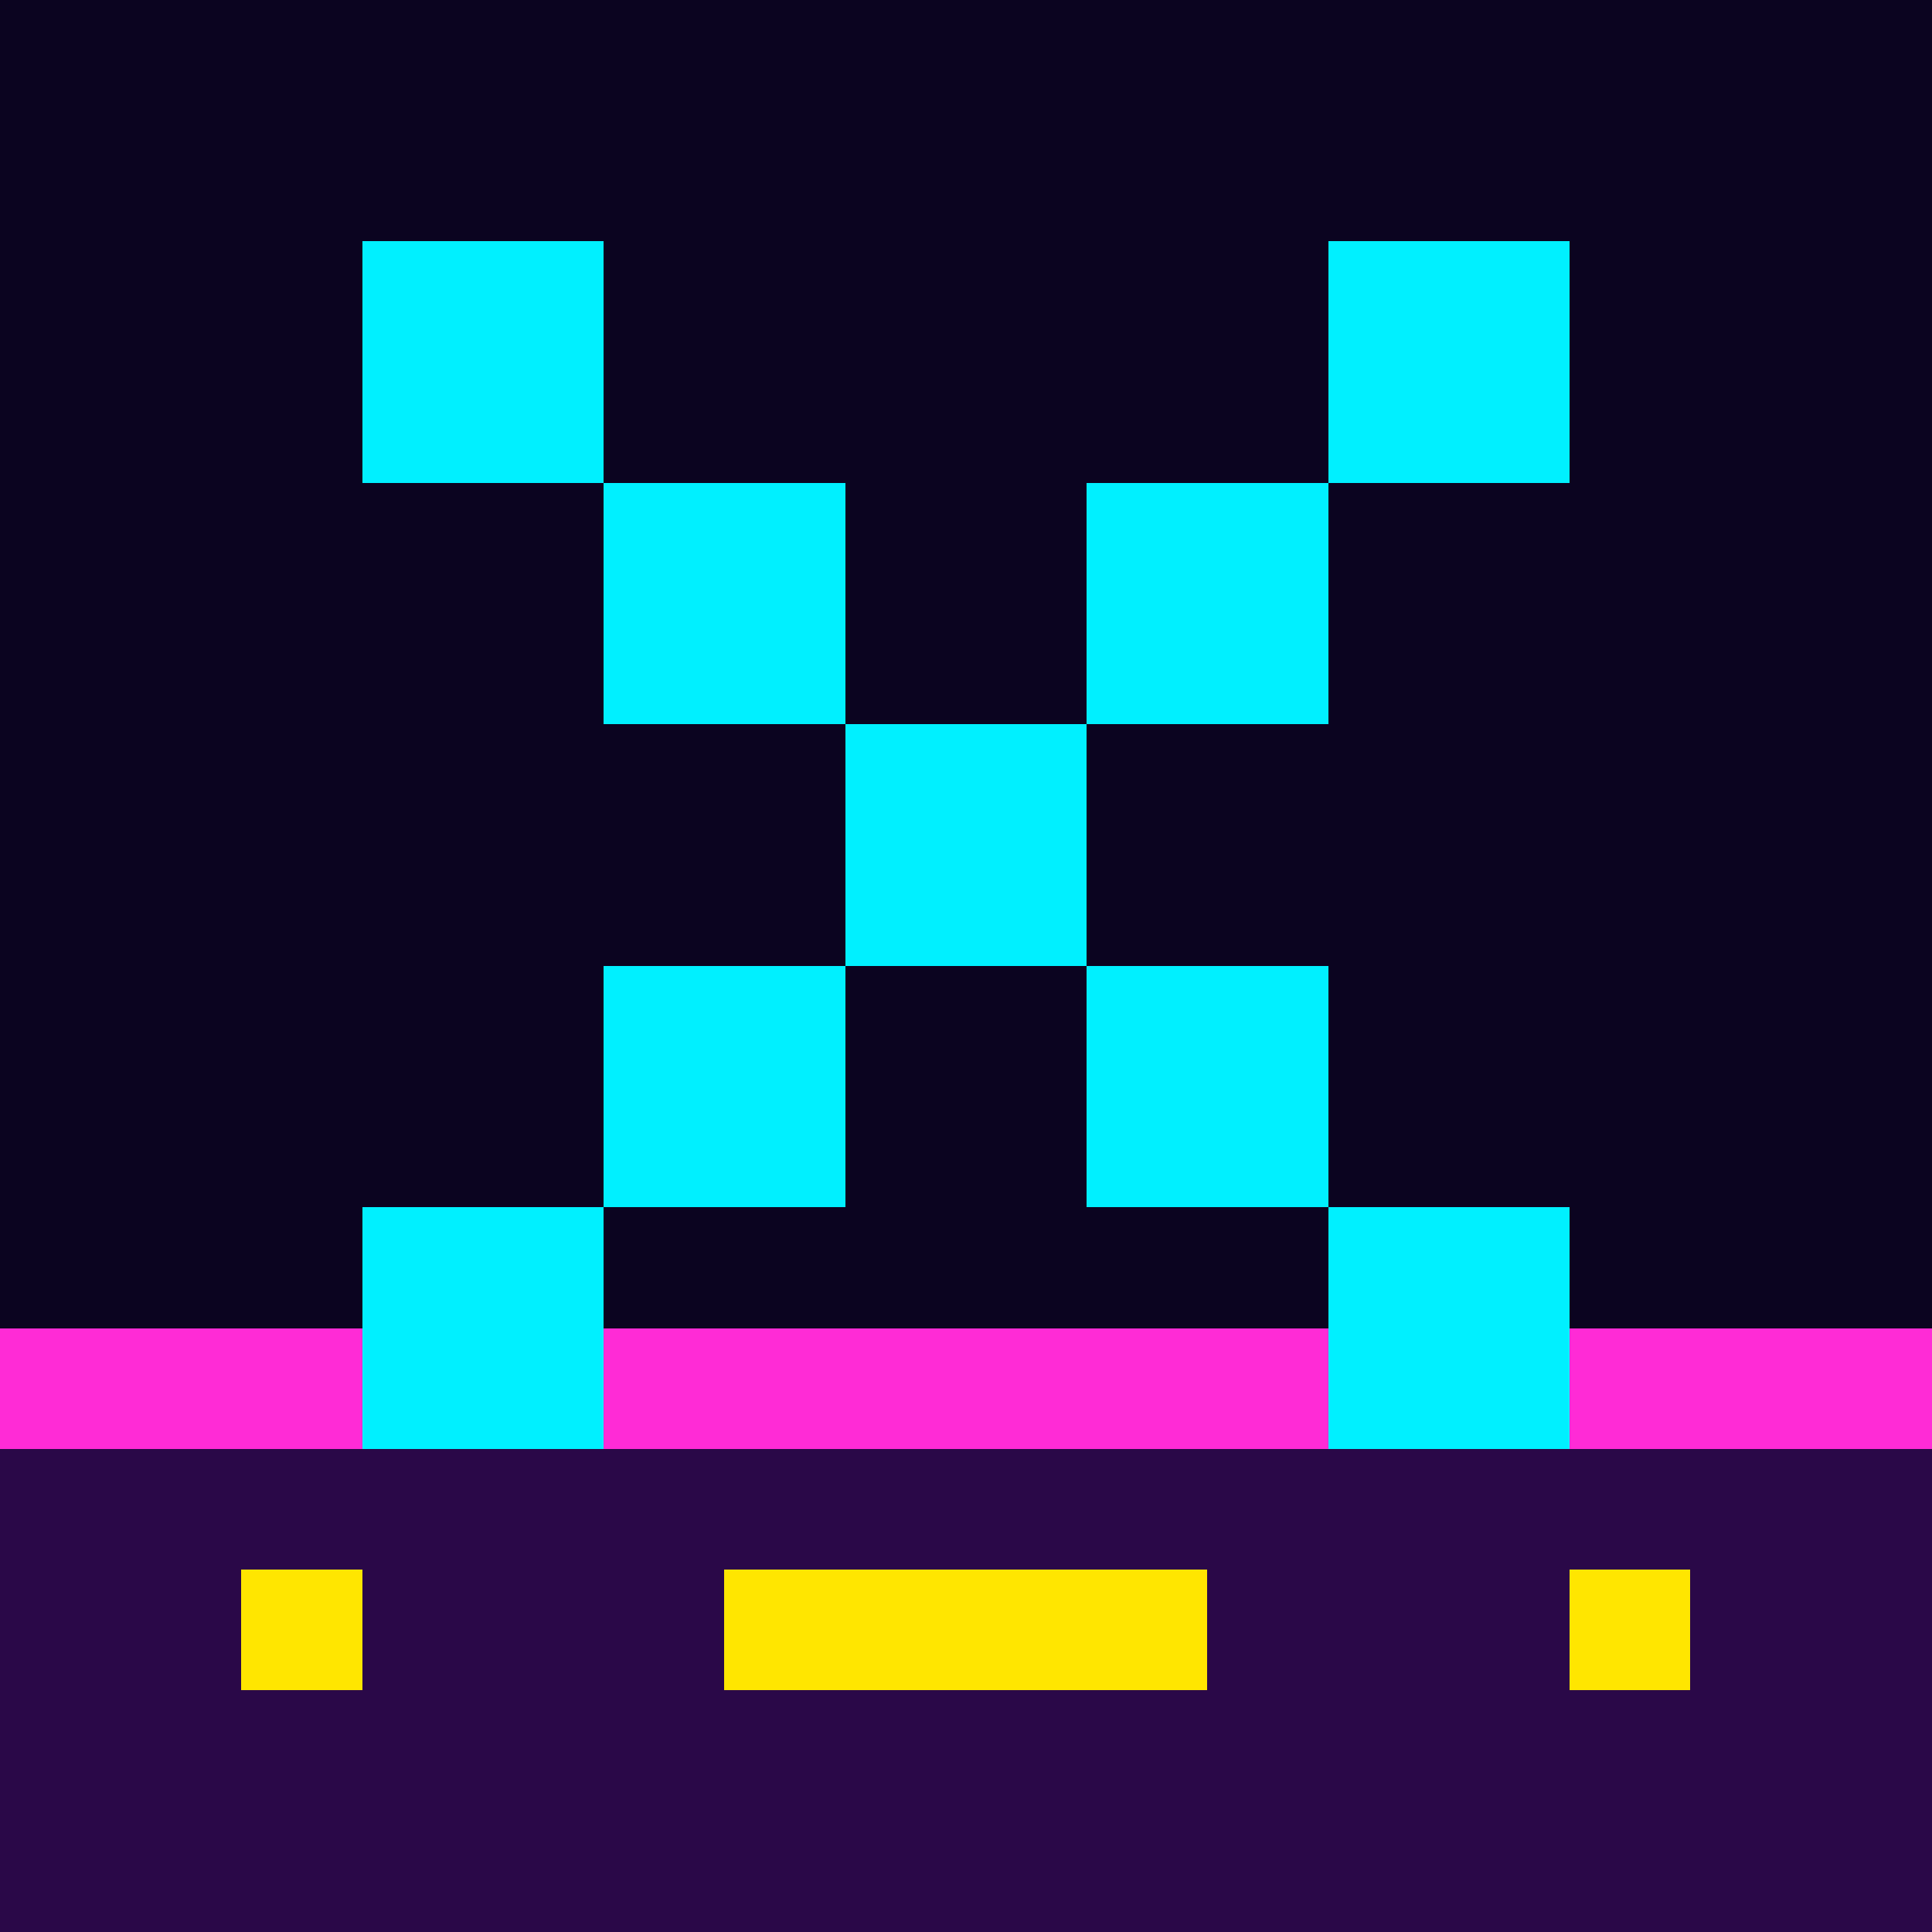
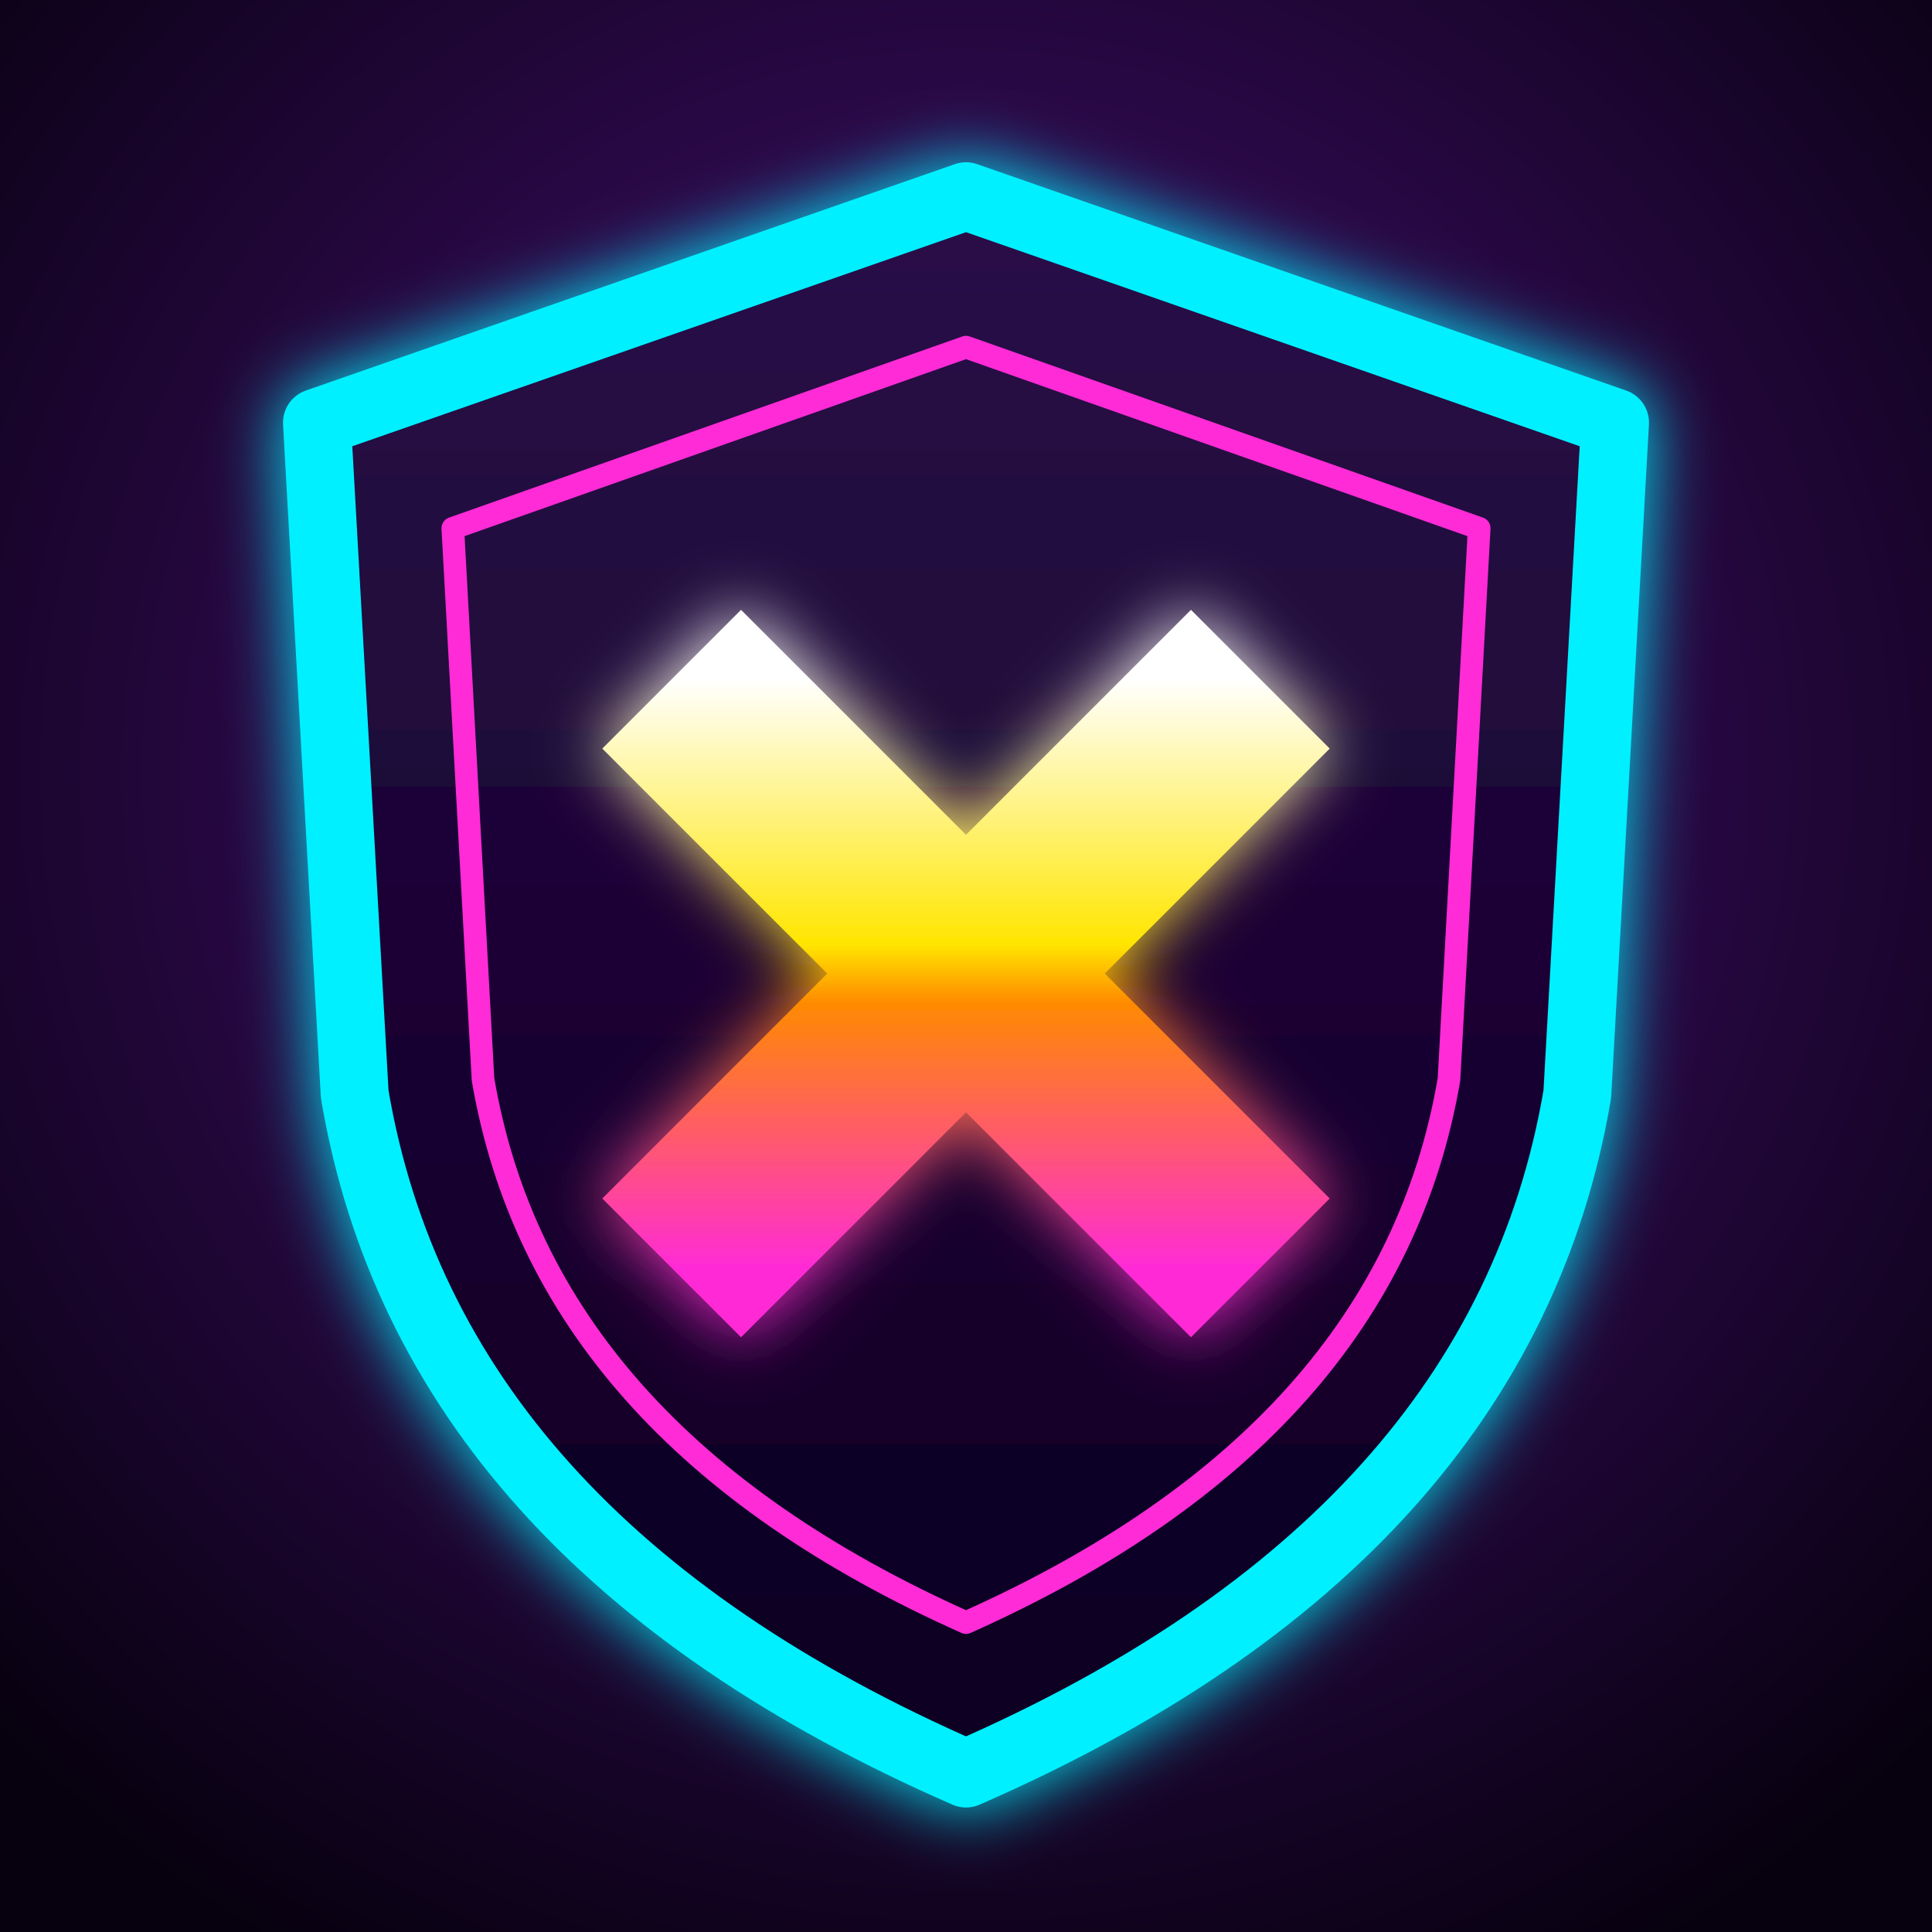
- <svg xmlns="http://www.w3.org/2000/svg" viewBox="0 0 16 16" shape-rendering="crispEdges">
-   <rect width="16" height="16" fill="#0b0420" />
-   <rect x="0" y="11" width="16" height="5" fill="#2a0848" />
-   <rect x="0" y="11" width="16" height="1" fill="#ff2bd6" />
-   <g fill="#00f0ff">
-     <rect x="3" y="2" width="2" height="2" />
-     <rect x="11" y="2" width="2" height="2" />
-     <rect x="5" y="4" width="2" height="2" />
-     <rect x="9" y="4" width="2" height="2" />
-     <rect x="7" y="6" width="2" height="2" />
-     <rect x="5" y="8" width="2" height="2" />
-     <rect x="9" y="8" width="2" height="2" />
-     <rect x="3" y="10" width="2" height="2" />
-     <rect x="11" y="10" width="2" height="2" />
-   </g>
-   <g fill="#ffe600">
-     <rect x="2" y="13" width="1" height="1" />
-     <rect x="6" y="13" width="4" height="1" />
-     <rect x="13" y="13" width="1" height="1" />
+ <svg xmlns="http://www.w3.org/2000/svg" viewBox="0 0 512 512">
+   <defs>
+     <radialGradient id="b1" cx="0.5" cy="0.4" r="0.7">
+       <stop offset="0" stop-color="#4a0f7a" />
+       <stop offset="1" stop-color="#07010f" />
+     </radialGradient>
+     <linearGradient id="b2" x1="0" y1="0" x2="0" y2="1">
+       <stop offset="0" stop-color="#2a0848" />
+       <stop offset="1" stop-color="#0b0420" />
+     </linearGradient>
+     <linearGradient id="b3" x1="0" y1="0" x2="0" y2="1">
+       <stop offset="0" stop-color="#ffffff" />
+       <stop offset="0.45" stop-color="#ffe600" />
+       <stop offset="0.55" stop-color="#ff8a00" />
+       <stop offset="1" stop-color="#ff2bd6" />
+     </linearGradient>
+     <filter id="b4" x="-30%" y="-30%" width="160%" height="160%">
+       <feGaussianBlur stdDeviation="9" result="b" />
+       <feMerge>
+         <feMergeNode in="b" />
+         <feMergeNode in="SourceGraphic" />
+       </feMerge>
+     </filter>
+   </defs>
+   <rect width="512" height="512" fill="url(#b1)" />
+   <path d="M256 52 L428 112 L418 290 Q398 408 256 470 Q114 408 94 290 L84 112 Z" fill="url(#b2)" stroke="#00f0ff" stroke-width="18" stroke-linejoin="round" filter="url(#b4)" />
+   <path d="M256 92 L392 140 L384 286 Q368 380 256 430 Q144 380 128 286 L120 140 Z" fill="none" stroke="#ff2bd6" stroke-width="6" stroke-linejoin="round" />
+   <g stroke="url(#b3)" stroke-width="52" filter="url(#b4)">
+     <line x1="178" y1="180" x2="334" y2="336" />
+     <line x1="334" y1="180" x2="178" y2="336" />
  </g>
</svg>
